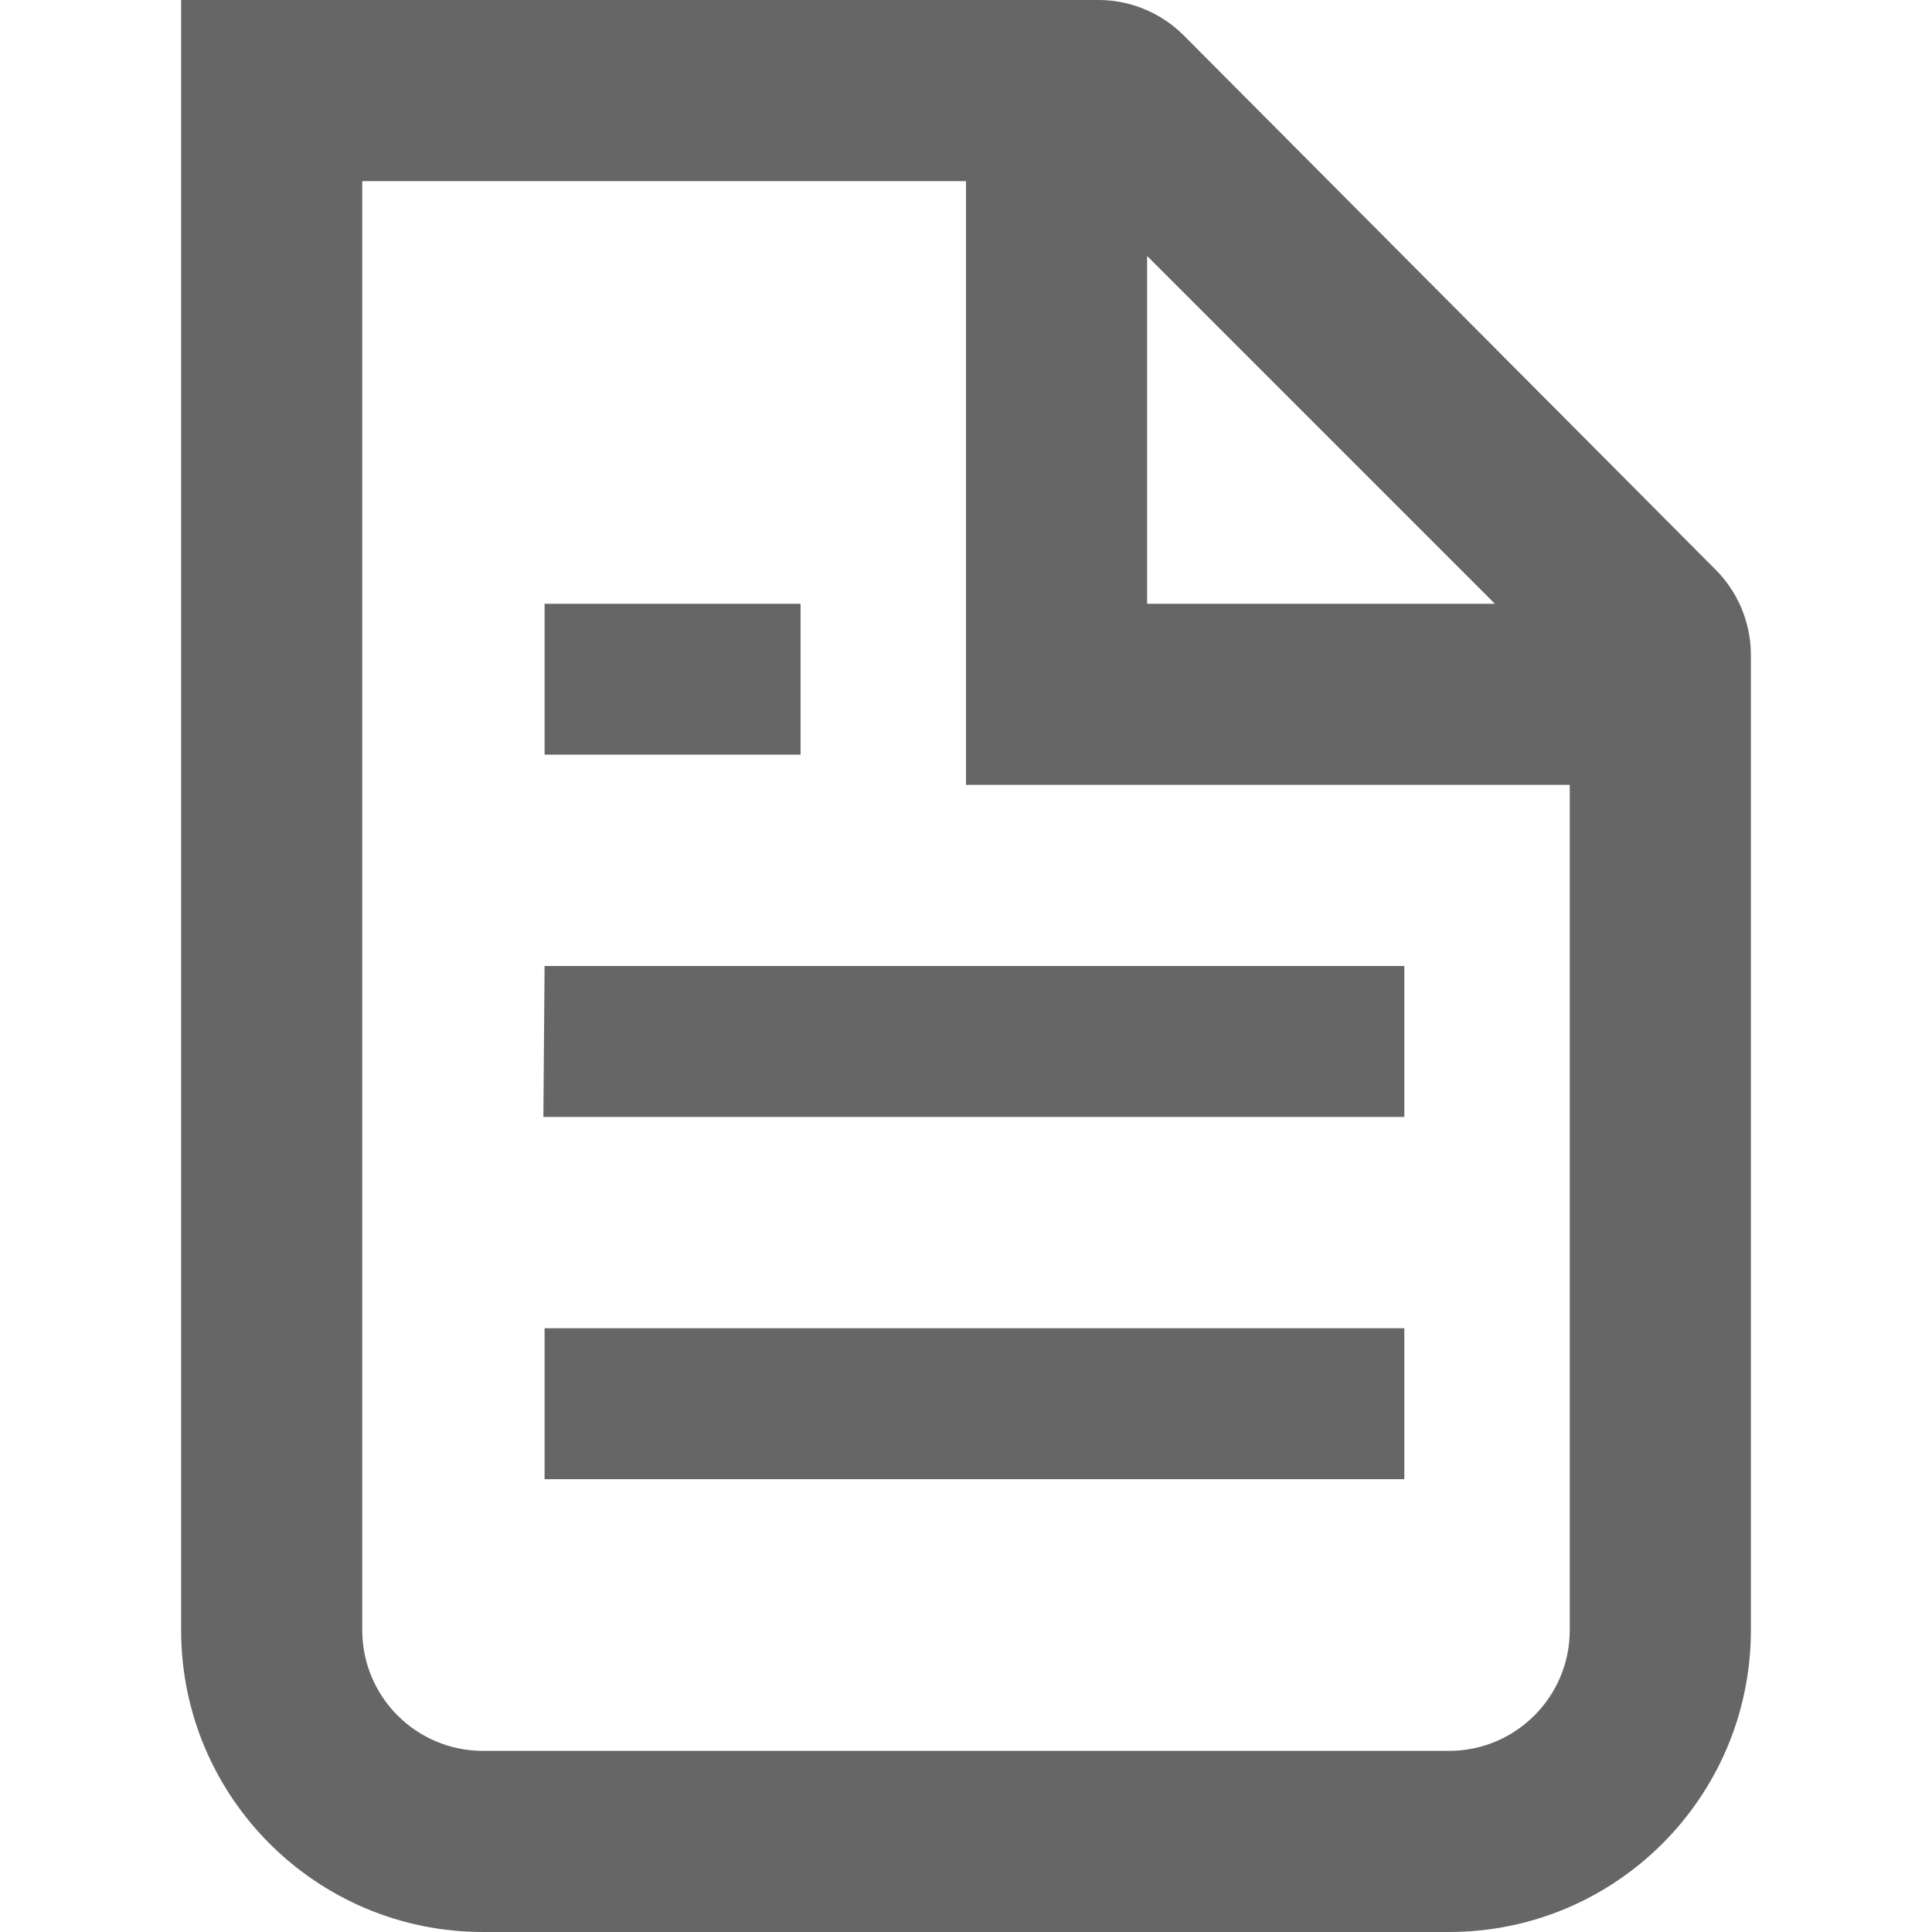
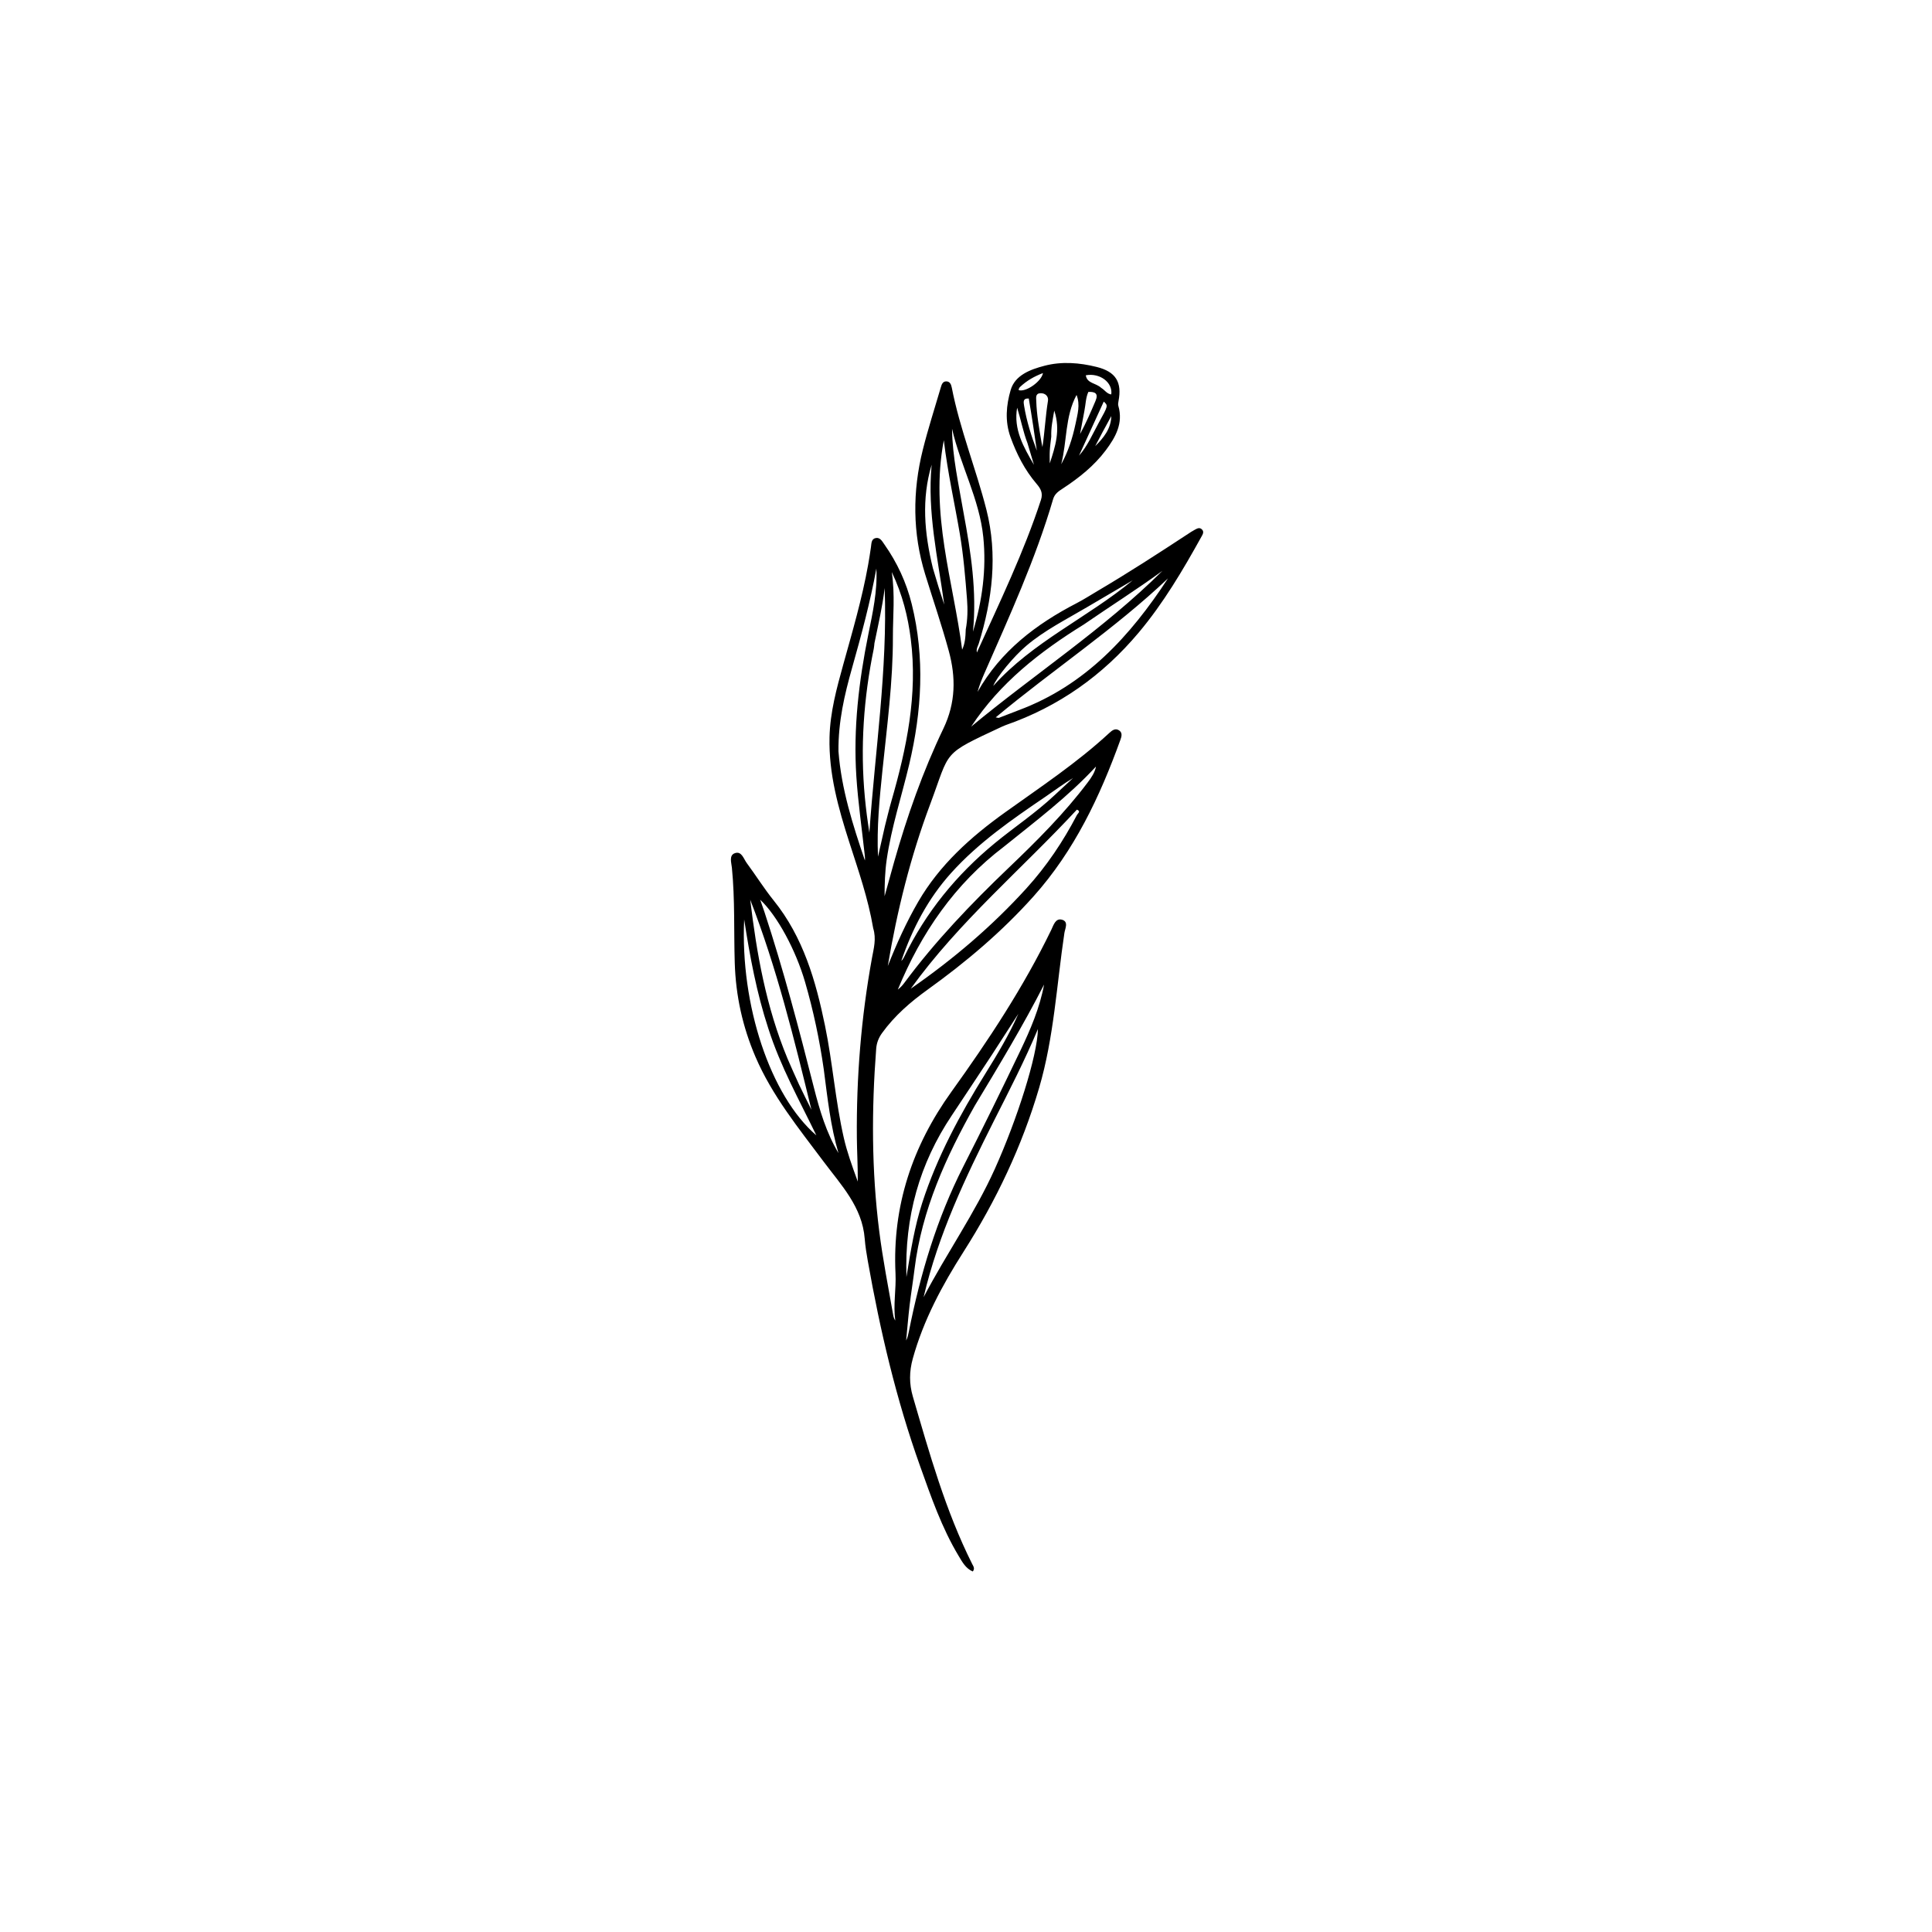
- <svg xmlns="http://www.w3.org/2000/svg" fill="none" viewBox="0 0 16 16">
-   <path d="M14.5 13.5V5.41a1 1 0 0 0-.3-.7L9.8.29A1 1 0 0 0 9.08 0H1.5v13.5A2.5 2.5 0 0 0 4 16h8a2.5 2.5 0 0 0 2.5-2.5m-1.5 0v-7H8v-5H3v12a1 1 0 0 0 1 1h8a1 1 0 0 0 1-1M9.5 5V2.12L12.38 5zM5.13 5h-.62v1.25h2.12V5zm-.62 3h7.12v1.25H4.5zm.62 3h-.62v1.25h7.12V11z" clip-rule="evenodd" fill="#666" fill-rule="evenodd" />
+ <svg xmlns="http://www.w3.org/2000/svg" version="1.1" id="Layer_1" x="0px" y="0px" width="100%" viewBox="0 0 1024 1024" enable-background="new 0 0 1024 1024" xml:space="preserve">
+   <path fill="#000000" opacity="1" stroke="none" d=" M462.813,491.994   C460.119,476.078 454.925,461.304 450.147,446.414   C444.335,428.302 439.206,410.074 439.666,390.77   C439.983,377.481 443.452,364.8 446.967,352.139   C451.819,334.664 456.936,317.26 460.124,299.374   C460.678,296.268 461.162,293.148 461.62,290.026   C461.909,288.063 461.752,285.616 464.198,285.164   C466.498,284.738 467.609,286.952 468.729,288.538   C475.527,298.166 480.402,308.723 483.236,320.146   C490.289,348.578 488.58,376.905 481.9,405.139   C477.918,421.972 472.444,438.461 469.966,455.634   C469.046,462.012 468.855,468.495 468.846,475.03   C470.526,468.981 472.179,462.923 473.892,456.883   C480.764,432.646 489.117,408.876 500.001,386.202   C506.617,372.419 506.66,358.914 502.869,344.995   C499.153,331.351 494.532,317.956 490.372,304.432   C483.642,282.553 483.599,260.477 489.103,238.411   C491.88,227.279 495.433,216.341 498.651,205.32   C499.077,203.862 499.597,202.22 501.374,202.143   C503.433,202.054 504.129,203.713 504.464,205.439   C508.762,227.561 517.319,248.485 522.837,270.226   C528.883,294.045 525.977,317.802 518.769,341.097   C518.345,342.467 517.347,343.712 517.78,345.833   C529.999,318.898 542.655,292.689 551.729,264.946   C552.957,261.192 551.444,258.834 549.389,256.425   C543.141,249.096 538.89,240.779 535.604,231.719   C532.512,223.194 533.352,214.622 535.68,206.696   C537.999,198.802 546.145,195.812 553.597,193.865   C562.76,191.471 572.139,192.217 581.287,194.498   C591.414,197.023 594.782,202.558 592.817,212.673   C592.663,213.465 592.524,214.364 592.741,215.108   C595.44,224.362 591.242,231.78 586.079,238.669   C579.926,246.879 571.964,253.232 563.411,258.841   C561.198,260.292 559.03,261.627 558.174,264.547   C548.83,296.454 535.016,326.604 521.717,356.956   C520.343,360.09 519.079,363.272 518.124,366.72   C530.373,345.054 549.131,330.83 570.664,319.684   C574.506,317.696 578.155,315.334 581.886,313.133   C598.11,303.567 613.914,293.336 629.656,283.005   C630.769,282.274 631.877,281.52 633.053,280.901   C634.35,280.218 635.758,279.22 637.125,280.686   C638.286,281.933 637.474,283.217 636.839,284.363   C626.975,302.151 616.689,319.627 603.525,335.297   C584.413,358.045 561.086,374.55 533.015,384.326   C532.387,384.545 531.774,384.813 531.171,385.095   C498.697,400.288 503.895,397.242 493.025,426.232   C482.605,454.023 475.466,482.731 470.543,512.02   C475.189,500.296 480.349,488.827 486.681,477.926   C498.063,458.329 514.523,443.612 532.668,430.609   C551.49,417.121 570.834,404.332 587.898,388.539   C589.399,387.15 591.122,385.739 593.2,387.156   C595.08,388.438 594.424,390.501 593.812,392.194   C582.934,422.301 569.418,450.918 547.789,475.098   C531.032,493.832 512.015,509.906 491.652,524.538   C482.579,531.057 474.129,538.361 467.502,547.543   C465.671,550.08 464.632,552.804 464.399,555.835   C461.922,588.109 461.934,620.316 466.009,652.512   C467.911,667.54 470.835,682.36 473.455,697.248   C473.617,698.173 473.983,699.062 474.512,699.929   C473.351,691.581 475.041,683.289 474.639,674.981   C472.913,639.277 483.56,607.454 504.316,578.589   C523.98,551.242 542.518,523.165 557.245,492.746   C558.383,490.398 559.416,486.504 562.891,487.47   C566.528,488.482 564.493,492.216 564.157,494.463   C560.056,521.901 558.625,549.804 550.76,576.597   C541.693,607.484 528.007,636.282 510.718,663.423   C499.41,681.175 489.485,699.592 483.799,720.083   C481.892,726.953 481.86,733.459 483.828,740.192   C492.65,770.392 501.127,800.71 515.311,829.009   C515.877,830.137 516.853,831.304 515.597,832.919   C511.852,831.337 510.03,827.891 508.118,824.712   C499.134,809.763 493.495,793.357 487.659,777.047   C475.008,741.692 466.496,705.277 459.958,668.363   C459.262,664.438 458.623,660.483 458.314,656.514   C457.01,639.731 445.839,628.127 436.561,615.719   C423.286,597.966 409.274,580.779 400.424,560.158   C393.586,544.224 389.966,527.78 389.431,510.315   C388.917,493.514 389.578,476.665 387.918,459.89   C387.66,457.278 386.283,453.357 389.469,452.214   C393.084,450.917 394.122,455.176 395.787,457.427   C400.642,463.988 404.98,470.952 410.091,477.299   C425.761,496.759 432.38,519.863 437.28,543.658   C441.337,563.356 442.754,583.509 447.247,603.139   C448.947,610.566 451.528,617.719 454.643,626.265   C454.675,617.52 454.216,610.278 454.152,603.04   C453.867,571.032 456.424,539.233 462.175,507.712   C463.094,502.676 464.553,497.603 462.813,491.994  M516.635,586.072   C501.378,613.206 488.572,641.239 484.729,672.589   C483.94,679.02 482.873,685.417 482.112,691.851   C481.379,698.053 480.877,704.281 480.273,710.497   C481.068,708.908 481.409,707.283 481.734,705.655   C487.78,675.347 496.503,645.952 510.581,618.265   C520.914,597.941 530.966,577.469 540.796,556.897   C546.153,545.686 551.078,534.234 553.382,521.834   C542.249,543.627 529.617,564.525 516.635,586.072  M469.051,437.752   C470.172,433.404 471.188,429.025 472.429,424.712   C480.527,396.573 486.489,368.194 482.715,338.633   C481.203,326.785 478.418,315.324 472.656,303.186   C474.463,315.561 473.231,326.525 473.256,337.472   C473.312,361.319 470.126,384.926 467.69,408.589   C466.15,423.546 464.661,438.516 465.358,454.048   C466.585,448.578 467.709,443.564 469.051,437.752  M526.771,594.133   C511.718,624.047 497.338,654.227 489.528,687.531   C501.726,664.249 516.687,643.099 527.31,619.488   C539.027,593.446 549.845,559.681 550.126,545.404   C543.133,562.078 535.065,577.746 526.771,594.133  M532.175,448.691   C506.054,468.506 488.232,494.476 475.862,524.506   C477.18,523.481 478.305,522.299 479.269,520.998   C495.69,498.852 514.665,479.024 534.55,460.02   C549.483,445.748 564.112,431.192 576.566,414.627   C578.457,412.112 580.258,409.51 580.911,406.261   C566.32,422.05 549.306,434.896 532.175,448.691  M436.615,566.773   C434.38,551.129 431.116,535.715 426.712,520.527   C421.805,503.607 412,485.39 402.918,476.863   C403.67,479.027 404.466,481.213 405.192,483.421   C415.266,514.054 423.457,545.215 431.386,576.455   C434.436,588.474 437.967,600.362 444.398,611.163   C440.218,596.935 438.627,582.265 436.615,566.773  M570.769,429.126   C541.57,460.646 508.356,488.445 482.703,524.042   C505.373,508.304 525.797,490.902 544.001,470.87   C554.726,459.068 563.477,446 570.822,431.928   C571.267,431.075 573.07,429.996 570.769,429.126  M444.402,398.163   C445.929,418.217 451.985,437.176 458.42,456.069   C458.545,454.919 458.398,453.808 458.276,452.694   C456.774,438.978 454.789,425.294 453.884,411.538   C452.214,386.145 455.201,361.063 460.236,336.181   C462.562,324.69 465.123,313.206 464.489,301.33   C461.251,319.181 456.517,336.65 451.597,354.088   C447.62,368.183 444.259,382.438 444.402,398.163  M539.956,376.411   C575.283,363.234 599.108,337.096 619.047,306.579   C590.728,333.437 558.062,354.967 527.745,380.232   C528.849,380.392 529.208,380.562 529.467,380.464   C532.736,379.231 535.991,377.96 539.956,376.411  M463.475,340.896   C463.357,341.887 463.311,342.892 463.11,343.866   C457.748,369.909 455.894,396.161 458.401,422.672   C458.698,425.812 459.047,428.948 459.448,432.076   C459.843,435.156 460.335,438.224 460.784,441.297   C463.785,398.004 470.46,355.073 468.898,311.664   C467.772,321.261 465.583,330.636 463.475,340.896  M511.869,333.588   C512.864,328.309 512.958,322.965 512.541,317.653   C511.631,306.057 510.675,294.469 508.733,282.97   C506.015,266.881 502.361,250.965 500.238,233.337   C492.839,272.315 505.264,307.952 509.957,344.332   C511.458,341.12 511.74,337.822 511.869,333.588  M574.431,330.999   C551.224,345.358 530.008,361.929 514.74,385.125   C548.295,357.312 585.04,333.416 616.125,302.548   C602.702,312.336 588.672,321.185 574.431,330.999  M417.424,561.136   C419.445,565.702 421.392,570.303 423.507,574.825   C425.606,579.317 427.874,583.73 430.068,588.178   C420.911,550.521 411.684,512.981 397.628,476.856   C401.055,505.446 406.02,533.655 417.424,561.136  M510.738,271.956   C514.6,292.731 517.824,313.557 515.687,334.827   C520.597,318.423 522.901,301.786 521.164,284.669   C519.117,264.493 509.028,246.7 504.603,227.231   C504.755,242.141 508.117,256.561 510.738,271.956  M407.239,545.158   C401.044,526.308 397.431,506.886 394.428,487.329   C392.317,532.612 408.292,580.774 432.68,601.767   C423.641,583.077 413.682,565.335 407.239,545.158  M525.679,559.146   C518.609,569.836 511.585,580.557 504.459,591.209   C487.35,616.78 479.396,644.95 480.431,676.832   C482.708,662.845 484.793,649.929 488.81,637.503   C496.693,613.117 508.789,590.72 522.261,569.052   C528.649,558.778 534.86,548.433 539.766,537.317   C535.205,544.393 530.644,551.47 525.679,559.146  M558.96,421.454   C562.217,418.431 565.475,415.408 568.732,412.385   C563.635,415.442 558.996,418.959 554.187,422.226   C536.412,434.301 518.754,446.487 504.217,462.588   C491.911,476.219 483.622,492.074 477.709,509.297   C478.365,508.74 478.795,508.053 479.146,507.328   C490.654,483.573 506.92,463.654 527.27,446.897   C537.549,438.433 548.704,431.07 558.96,421.454  M576.211,321.776   C565.203,328.298 553.691,334.006 543.843,342.377   C537.39,347.862 528.322,358.695 526.434,363.59   C547.396,340.144 576.462,327.349 600.338,307.591   C592.503,312.19 584.669,316.79 576.211,321.776  M494.442,301.12   C495.443,304.456 496.417,307.8 497.452,311.125   C498.423,314.243 499.459,317.34 500.466,320.446   C497.086,295.762 491.384,271.44 493.793,246.302   C488.378,264.399 489.87,282.373 494.442,301.12  M570.05,224.677   C571.081,219.637 572.671,214.628 570.597,209.326   C564.428,220.812 565.6,233.912 562.462,246.052   C566.041,239.568 568.355,232.672 570.05,224.677  M552.082,234.817   C552.23,235.528 552.377,236.239 552.525,236.95   C553.734,228.732 554.135,220.539 555.448,212.425   C555.825,210.092 554.037,208.292 551.44,208.412   C548.716,208.538 549.185,210.8 549.238,212.55   C549.459,219.827 550.769,226.974 552.082,234.817  M574.71,218.016   C573.956,222.03 573.203,226.043 572.45,230.056   C575.578,224.343 578.126,218.422 580.644,212.489   C582.352,208.465 580.337,207.565 576.847,207.726   C575.419,210.9 575.486,214.107 574.71,218.016  M544.577,234.86   C542.238,228.748 541.063,222.305 539.108,216.083   C537.083,227.595 542.54,236.984 548.022,246.366   C546.935,242.79 545.848,239.214 544.577,234.86  M545.267,211.222   C542.032,211.046 542.468,213.124 542.808,215.185   C544.153,223.326 546.63,231.148 549.548,238.863   C548.237,229.834 546.925,220.804 545.267,211.222  M557.196,231.41   C556.927,233.878 556.562,236.34 556.416,238.815   C556.284,241.075 556.388,243.349 556.388,245.617   C559.307,236.757 562.218,227.985 558.772,217.613   C557.936,222.642 557.024,226.491 557.196,231.41  M583.725,205.627   C585.519,206.678 586.663,208.769 588.995,209.057   C589.877,202.704 582.929,197.515 575.501,198.908   C576.155,203.333 580.795,202.884 583.725,205.627  M582.398,223.994   C587.38,215.018 587.38,215.018 585.02,212.841   C580.619,222.453 576.256,231.982 571.894,241.511   C576.349,236.5 578.918,230.408 582.398,223.994  M540.473,205.249   C540.181,205.783 539.489,206.708 540.265,206.864   C544.215,207.659 552.034,202.065 552.792,197.731   C548.275,199.478 544.283,201.634 540.473,205.249  M584.466,228.872   C583.137,231.402 581.807,233.933 580.478,236.464   C585.007,232.001 588.853,227.226 589.017,220.53   C587.614,223.096 586.212,225.662 584.466,228.872  z" />
</svg>
